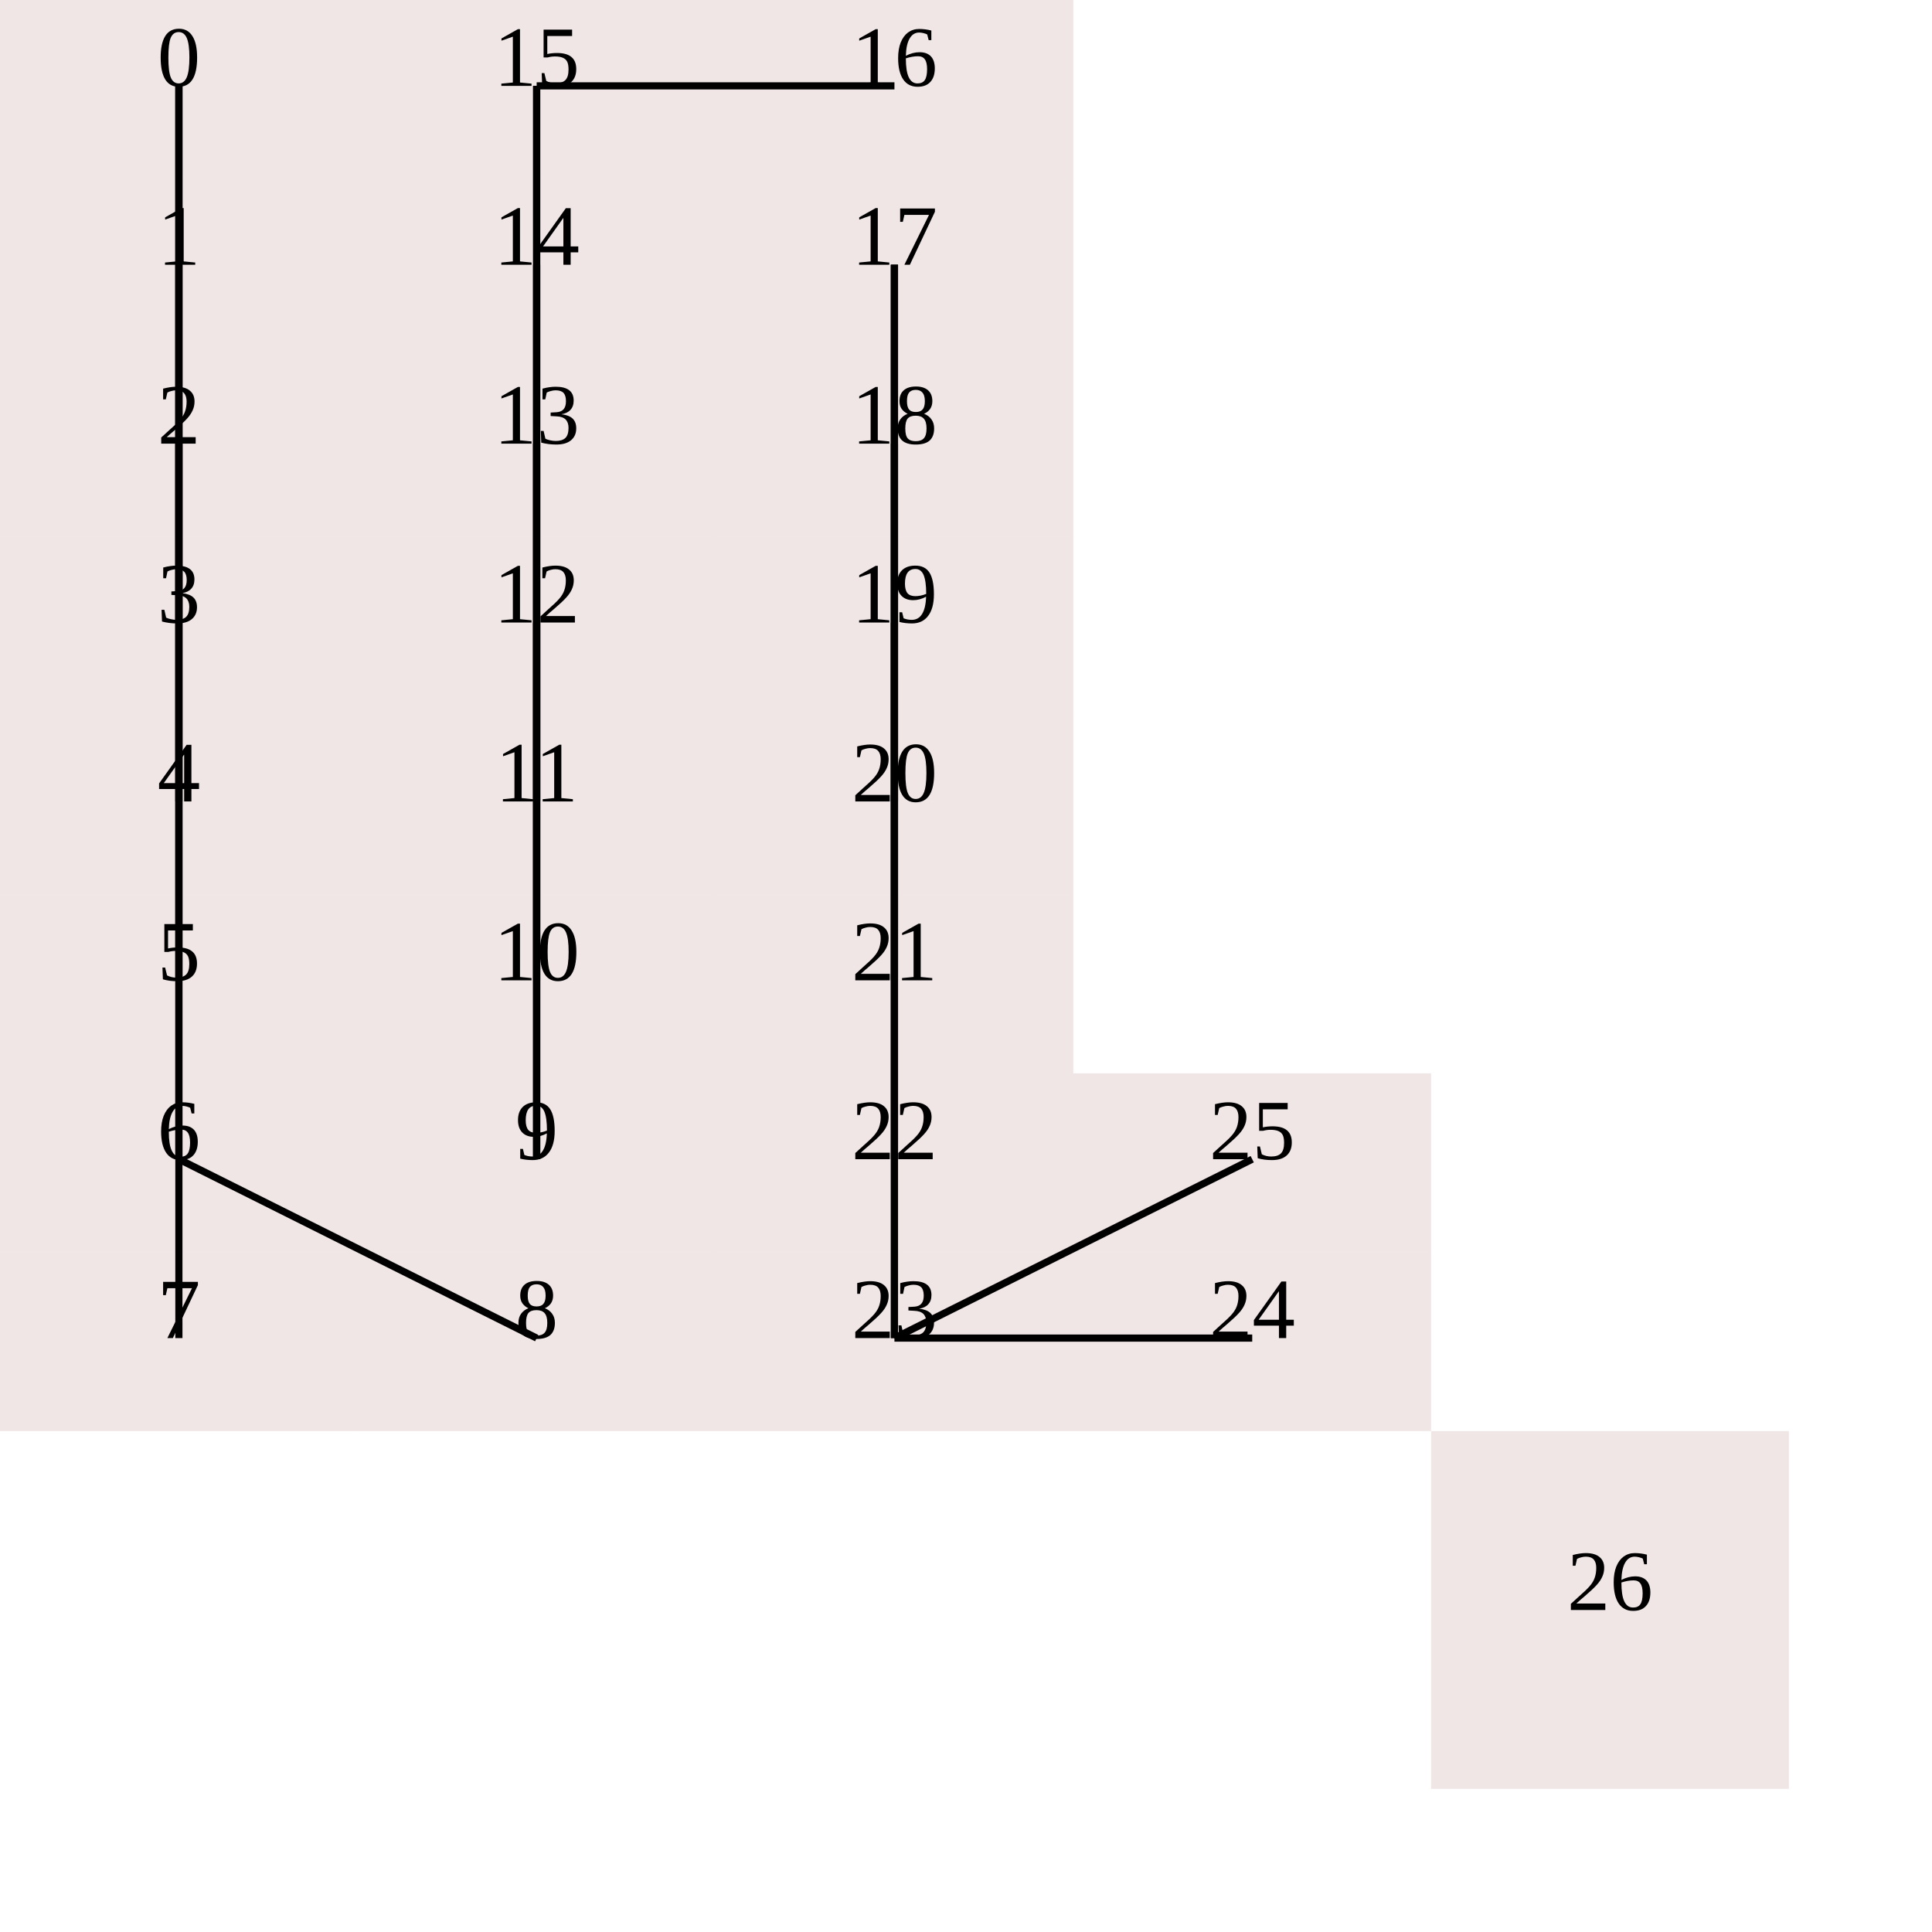
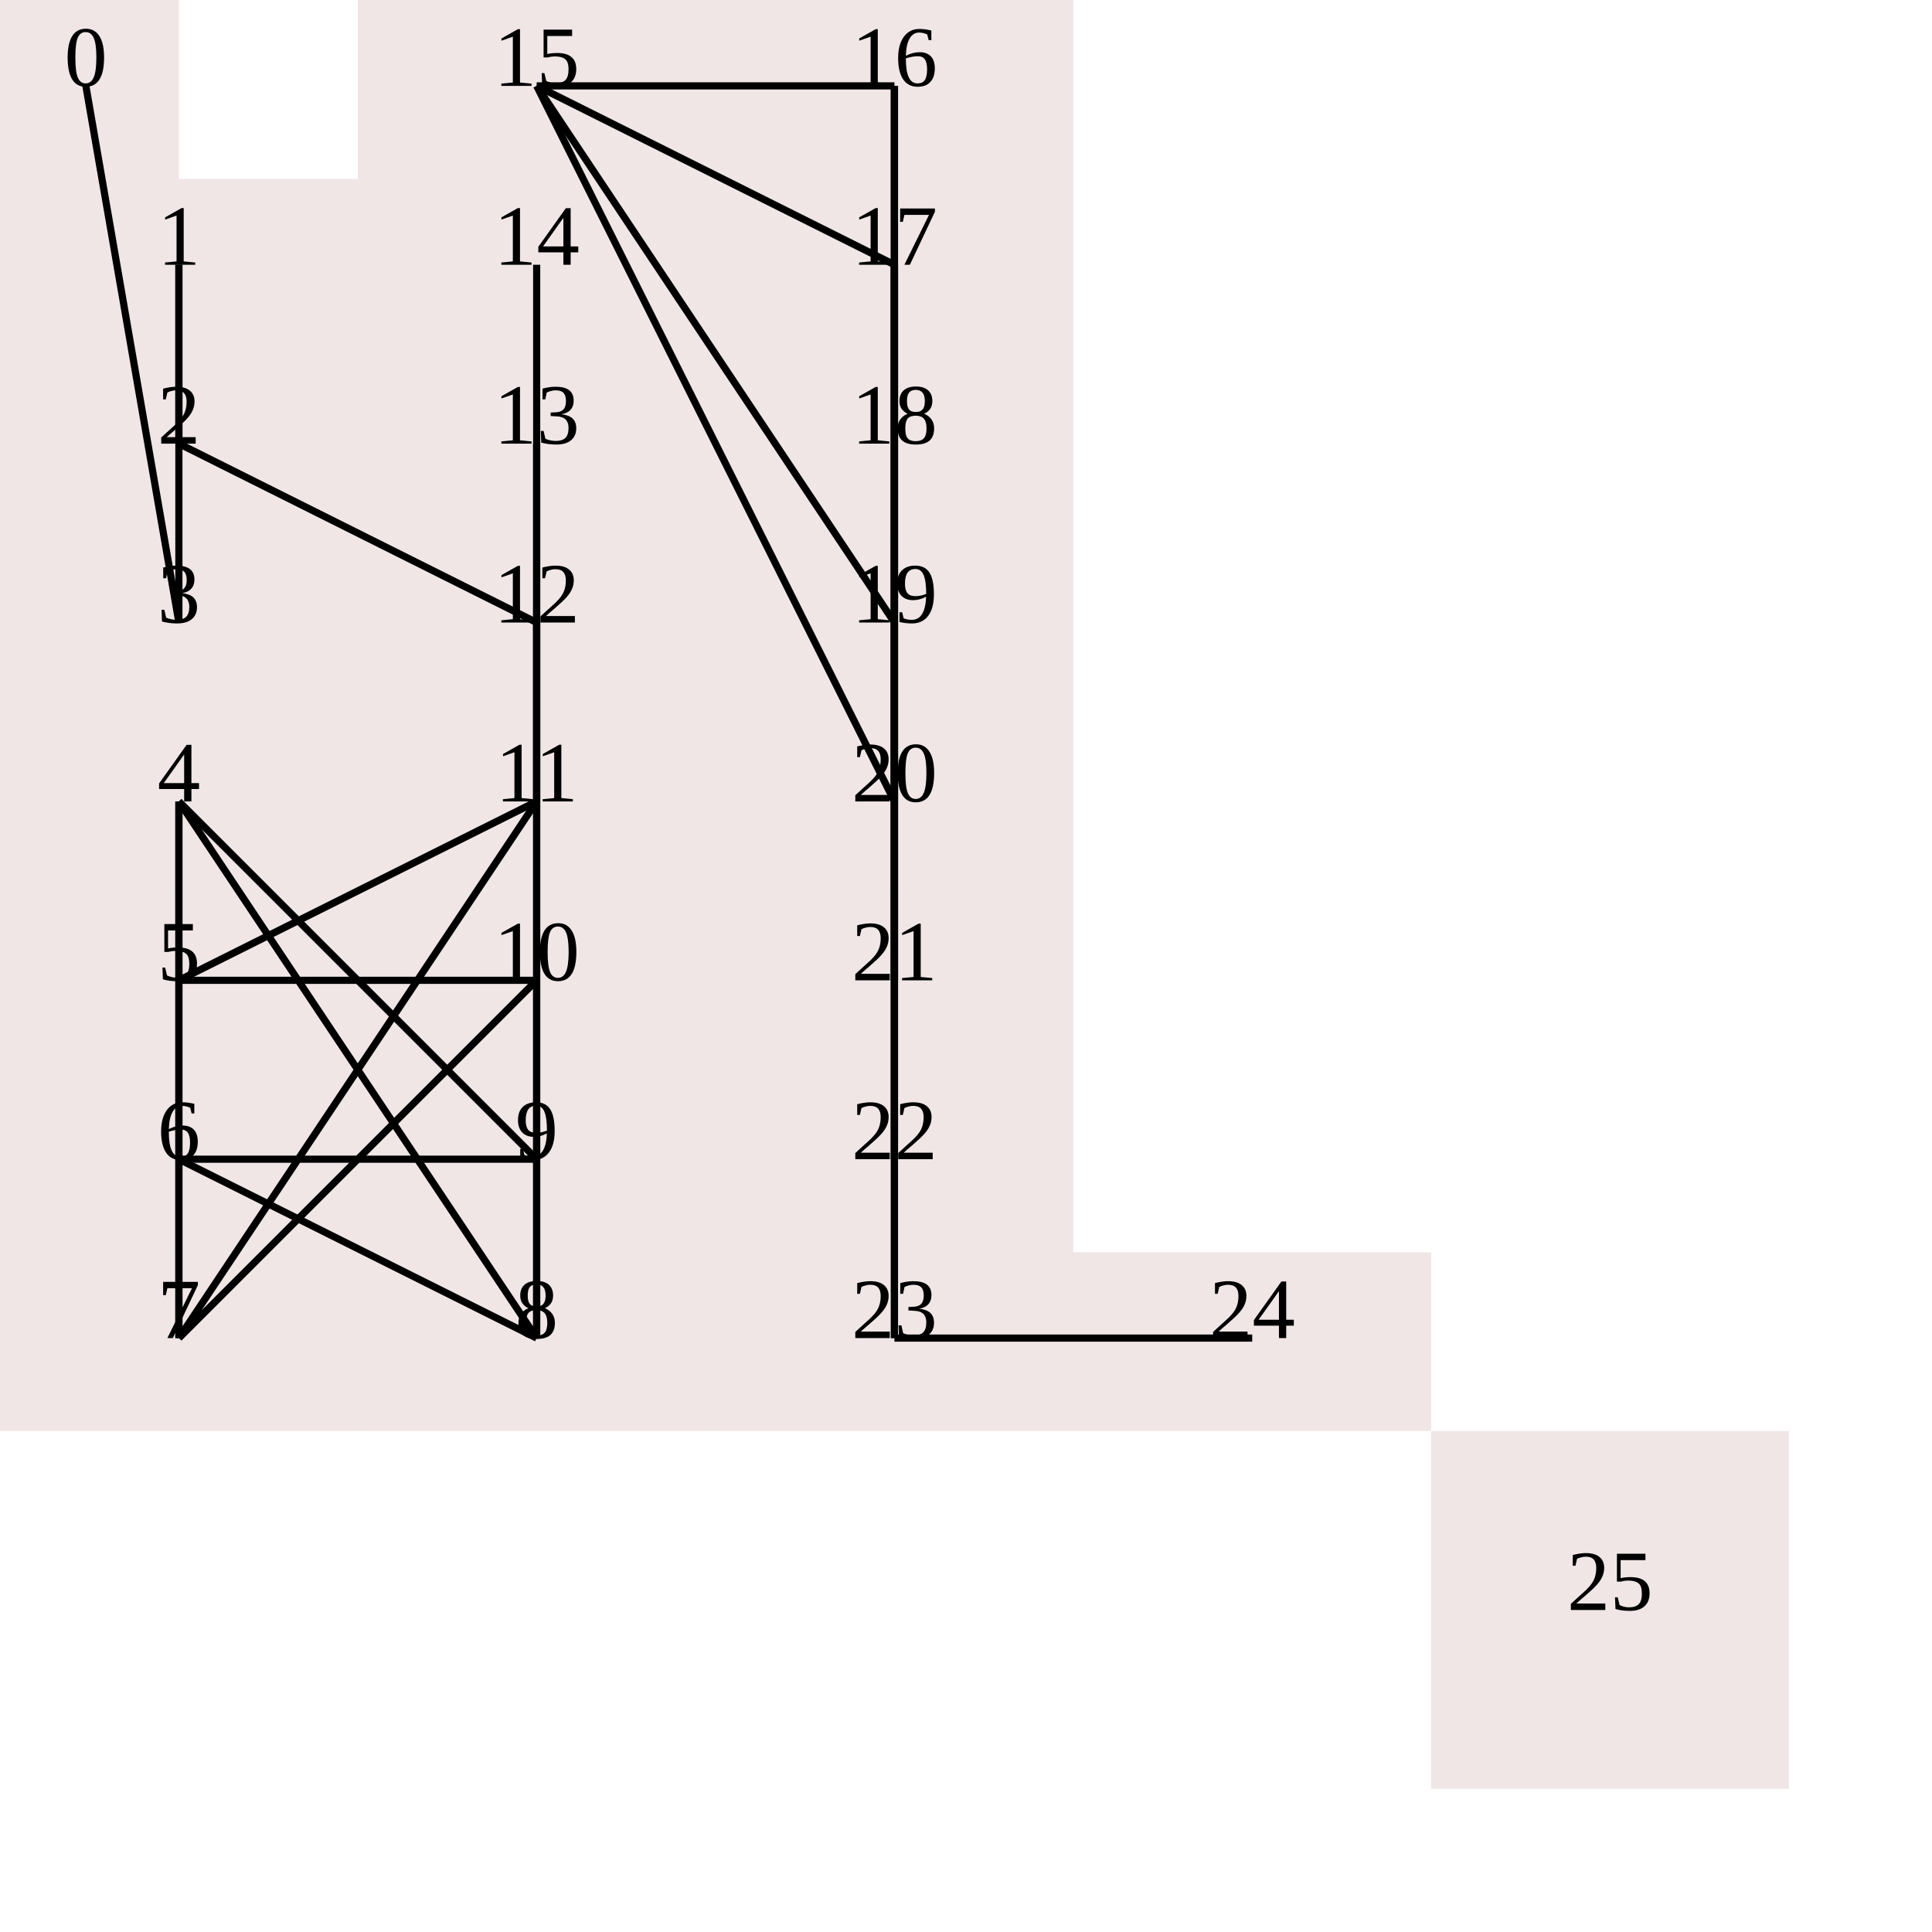
<svg xmlns="http://www.w3.org/2000/svg" width="270" height="270">
  <rect x="0" y="0" width="270" height="270" fill="rgb(255,255,255)" />
-   <rect x="0" y="0" width="225" height="225" fill="rgba(255,255,255,1)" />
-   <rect x="0" y="0" width="50" height="25" fill="rgba(100,0,0,0.1)" />
-   <text x="25" y="12" text-anchor="middle" alignment-baseline="middle" fill="black">0</text>
+   <rect x="0" y="0" width="250" height="250" fill="rgba(255,255,255,1)" />
+   <rect x="0" y="0" width="25" height="25" fill="rgba(100,0,0,0.1)" />
+   <text x="12" y="12" text-anchor="middle" alignment-baseline="middle" fill="black">0</text>
  <rect x="0" y="25" width="50" height="25" fill="rgba(100,0,0,0.1)" />
  <text x="25" y="37" text-anchor="middle" alignment-baseline="middle" fill="black">1</text>
  <rect x="0" y="50" width="50" height="25" fill="rgba(100,0,0,0.1)" />
  <text x="25" y="62" text-anchor="middle" alignment-baseline="middle" fill="black">2</text>
  <rect x="0" y="75" width="50" height="25" fill="rgba(100,0,0,0.1)" />
  <text x="25" y="87" text-anchor="middle" alignment-baseline="middle" fill="black">3</text>
  <rect x="0" y="100" width="50" height="25" fill="rgba(100,0,0,0.1)" />
  <text x="25" y="112" text-anchor="middle" alignment-baseline="middle" fill="black">4</text>
  <rect x="0" y="125" width="50" height="25" fill="rgba(100,0,0,0.1)" />
  <text x="25" y="137" text-anchor="middle" alignment-baseline="middle" fill="black">5</text>
  <rect x="0" y="150" width="50" height="25" fill="rgba(100,0,0,0.1)" />
  <text x="25" y="162" text-anchor="middle" alignment-baseline="middle" fill="black">6</text>
  <rect x="0" y="175" width="50" height="25" fill="rgba(100,0,0,0.1)" />
  <text x="25" y="187" text-anchor="middle" alignment-baseline="middle" fill="black">7</text>
  <rect x="50" y="175" width="50" height="25" fill="rgba(100,0,0,0.1)" />
  <text x="75" y="187" text-anchor="middle" alignment-baseline="middle" fill="black">8</text>
  <rect x="50" y="150" width="50" height="25" fill="rgba(100,0,0,0.1)" />
  <text x="75" y="162" text-anchor="middle" alignment-baseline="middle" fill="black">9</text>
  <rect x="50" y="125" width="50" height="25" fill="rgba(100,0,0,0.1)" />
  <text x="75" y="137" text-anchor="middle" alignment-baseline="middle" fill="black">10</text>
  <rect x="50" y="100" width="50" height="25" fill="rgba(100,0,0,0.1)" />
  <text x="75" y="112" text-anchor="middle" alignment-baseline="middle" fill="black">11</text>
  <rect x="50" y="75" width="50" height="25" fill="rgba(100,0,0,0.1)" />
  <text x="75" y="87" text-anchor="middle" alignment-baseline="middle" fill="black">12</text>
  <rect x="50" y="50" width="50" height="25" fill="rgba(100,0,0,0.1)" />
  <text x="75" y="62" text-anchor="middle" alignment-baseline="middle" fill="black">13</text>
  <rect x="50" y="25" width="50" height="25" fill="rgba(100,0,0,0.1)" />
  <text x="75" y="37" text-anchor="middle" alignment-baseline="middle" fill="black">14</text>
  <rect x="50" y="0" width="50" height="25" fill="rgba(100,0,0,0.1)" />
  <text x="75" y="12" text-anchor="middle" alignment-baseline="middle" fill="black">15</text>
  <rect x="100" y="0" width="50" height="25" fill="rgba(100,0,0,0.1)" />
  <text x="125" y="12" text-anchor="middle" alignment-baseline="middle" fill="black">16</text>
  <rect x="100" y="25" width="50" height="25" fill="rgba(100,0,0,0.1)" />
  <text x="125" y="37" text-anchor="middle" alignment-baseline="middle" fill="black">17</text>
  <rect x="100" y="50" width="50" height="25" fill="rgba(100,0,0,0.1)" />
  <text x="125" y="62" text-anchor="middle" alignment-baseline="middle" fill="black">18</text>
  <rect x="100" y="75" width="50" height="25" fill="rgba(100,0,0,0.1)" />
  <text x="125" y="87" text-anchor="middle" alignment-baseline="middle" fill="black">19</text>
  <rect x="100" y="100" width="50" height="25" fill="rgba(100,0,0,0.1)" />
  <text x="125" y="112" text-anchor="middle" alignment-baseline="middle" fill="black">20</text>
  <rect x="100" y="125" width="50" height="25" fill="rgba(100,0,0,0.1)" />
  <text x="125" y="137" text-anchor="middle" alignment-baseline="middle" fill="black">21</text>
  <rect x="100" y="150" width="50" height="25" fill="rgba(100,0,0,0.1)" />
  <text x="125" y="162" text-anchor="middle" alignment-baseline="middle" fill="black">22</text>
  <rect x="100" y="175" width="50" height="25" fill="rgba(100,0,0,0.1)" />
  <text x="125" y="187" text-anchor="middle" alignment-baseline="middle" fill="black">23</text>
  <rect x="150" y="175" width="50" height="25" fill="rgba(100,0,0,0.1)" />
  <text x="175" y="187" text-anchor="middle" alignment-baseline="middle" fill="black">24</text>
-   <rect x="150" y="150" width="50" height="25" fill="rgba(100,0,0,0.1)" />
-   <text x="175" y="162" text-anchor="middle" alignment-baseline="middle" fill="black">25</text>
  <rect x="200" y="200" width="50" height="50" fill="rgba(100,0,0,0.1)" />
-   <text x="225" y="225" text-anchor="middle" alignment-baseline="middle" fill="black">26</text>
-   <line x1="25" y1="12" x2="25" y2="62" stroke="black" stroke-width="1" />
-   <line x1="25" y1="12" x2="25" y2="37" stroke="black" stroke-width="1" />
-   <line x1="25" y1="12" x2="25" y2="87" stroke="black" stroke-width="1" />
-   <line x1="25" y1="37" x2="25" y2="137" stroke="black" stroke-width="1" />
-   <line x1="25" y1="37" x2="25" y2="112" stroke="black" stroke-width="1" />
-   <line x1="25" y1="62" x2="25" y2="162" stroke="black" stroke-width="1" />
-   <line x1="25" y1="62" x2="25" y2="87" stroke="black" stroke-width="1" />
-   <line x1="25" y1="87" x2="25" y2="112" stroke="black" stroke-width="1" />
+   <text x="225" y="225" text-anchor="middle" alignment-baseline="middle" fill="black">25</text>
+   <line x1="12" y1="12" x2="25" y2="87" stroke="black" stroke-width="1" />
+   <line x1="25" y1="37" x2="25" y2="62" stroke="black" stroke-width="1" />
+   <line x1="25" y1="37" x2="25" y2="87" stroke="black" stroke-width="1" />
+   <line x1="25" y1="62" x2="75" y2="87" stroke="black" stroke-width="1" />
+   <line x1="25" y1="112" x2="75" y2="187" stroke="black" stroke-width="1" />
  <line x1="25" y1="112" x2="25" y2="137" stroke="black" stroke-width="1" />
-   <line x1="25" y1="137" x2="25" y2="162" stroke="black" stroke-width="1" />
+   <line x1="25" y1="112" x2="75" y2="162" stroke="black" stroke-width="1" />
+   <line x1="25" y1="112" x2="25" y2="162" stroke="black" stroke-width="1" />
+   <line x1="25" y1="137" x2="75" y2="137" stroke="black" stroke-width="1" />
+   <line x1="25" y1="137" x2="25" y2="187" stroke="black" stroke-width="1" />
+   <line x1="25" y1="137" x2="75" y2="112" stroke="black" stroke-width="1" />
  <line x1="25" y1="162" x2="75" y2="187" stroke="black" stroke-width="1" />
  <line x1="25" y1="162" x2="25" y2="187" stroke="black" stroke-width="1" />
+   <line x1="25" y1="162" x2="75" y2="162" stroke="black" stroke-width="1" />
+   <line x1="25" y1="187" x2="75" y2="112" stroke="black" stroke-width="1" />
+   <line x1="25" y1="187" x2="75" y2="137" stroke="black" stroke-width="1" />
+   <line x1="75" y1="187" x2="75" y2="62" stroke="black" stroke-width="1" />
+   <line x1="75" y1="187" x2="75" y2="162" stroke="black" stroke-width="1" />
  <line x1="75" y1="162" x2="75" y2="137" stroke="black" stroke-width="1" />
-   <line x1="75" y1="162" x2="75" y2="112" stroke="black" stroke-width="1" />
-   <line x1="75" y1="162" x2="75" y2="87" stroke="black" stroke-width="1" />
-   <line x1="75" y1="137" x2="75" y2="37" stroke="black" stroke-width="1" />
-   <line x1="75" y1="137" x2="75" y2="62" stroke="black" stroke-width="1" />
-   <line x1="75" y1="112" x2="75" y2="12" stroke="black" stroke-width="1" />
+   <line x1="75" y1="137" x2="75" y2="112" stroke="black" stroke-width="1" />
  <line x1="75" y1="112" x2="75" y2="87" stroke="black" stroke-width="1" />
-   <line x1="75" y1="87" x2="75" y2="62" stroke="black" stroke-width="1" />
+   <line x1="75" y1="112" x2="75" y2="62" stroke="black" stroke-width="1" />
  <line x1="75" y1="62" x2="75" y2="37" stroke="black" stroke-width="1" />
-   <line x1="75" y1="37" x2="75" y2="12" stroke="black" stroke-width="1" />
  <line x1="75" y1="12" x2="125" y2="12" stroke="black" stroke-width="1" />
+   <line x1="75" y1="12" x2="125" y2="87" stroke="black" stroke-width="1" />
+   <line x1="75" y1="12" x2="125" y2="37" stroke="black" stroke-width="1" />
+   <line x1="75" y1="12" x2="125" y2="112" stroke="black" stroke-width="1" />
+   <line x1="125" y1="12" x2="125" y2="137" stroke="black" stroke-width="1" />
+   <line x1="125" y1="12" x2="125" y2="162" stroke="black" stroke-width="1" />
+   <line x1="125" y1="12" x2="125" y2="62" stroke="black" stroke-width="1" />
+   <line x1="125" y1="37" x2="125" y2="62" stroke="black" stroke-width="1" />
  <line x1="125" y1="37" x2="125" y2="87" stroke="black" stroke-width="1" />
-   <line x1="125" y1="37" x2="125" y2="62" stroke="black" stroke-width="1" />
  <line x1="125" y1="37" x2="125" y2="112" stroke="black" stroke-width="1" />
  <line x1="125" y1="62" x2="125" y2="137" stroke="black" stroke-width="1" />
  <line x1="125" y1="62" x2="125" y2="162" stroke="black" stroke-width="1" />
  <line x1="125" y1="87" x2="125" y2="187" stroke="black" stroke-width="1" />
  <line x1="125" y1="87" x2="125" y2="112" stroke="black" stroke-width="1" />
  <line x1="125" y1="112" x2="125" y2="137" stroke="black" stroke-width="1" />
  <line x1="125" y1="137" x2="125" y2="162" stroke="black" stroke-width="1" />
  <line x1="125" y1="162" x2="125" y2="187" stroke="black" stroke-width="1" />
  <line x1="125" y1="187" x2="175" y2="187" stroke="black" stroke-width="1" />
-   <line x1="125" y1="187" x2="175" y2="162" stroke="black" stroke-width="1" />
</svg>
